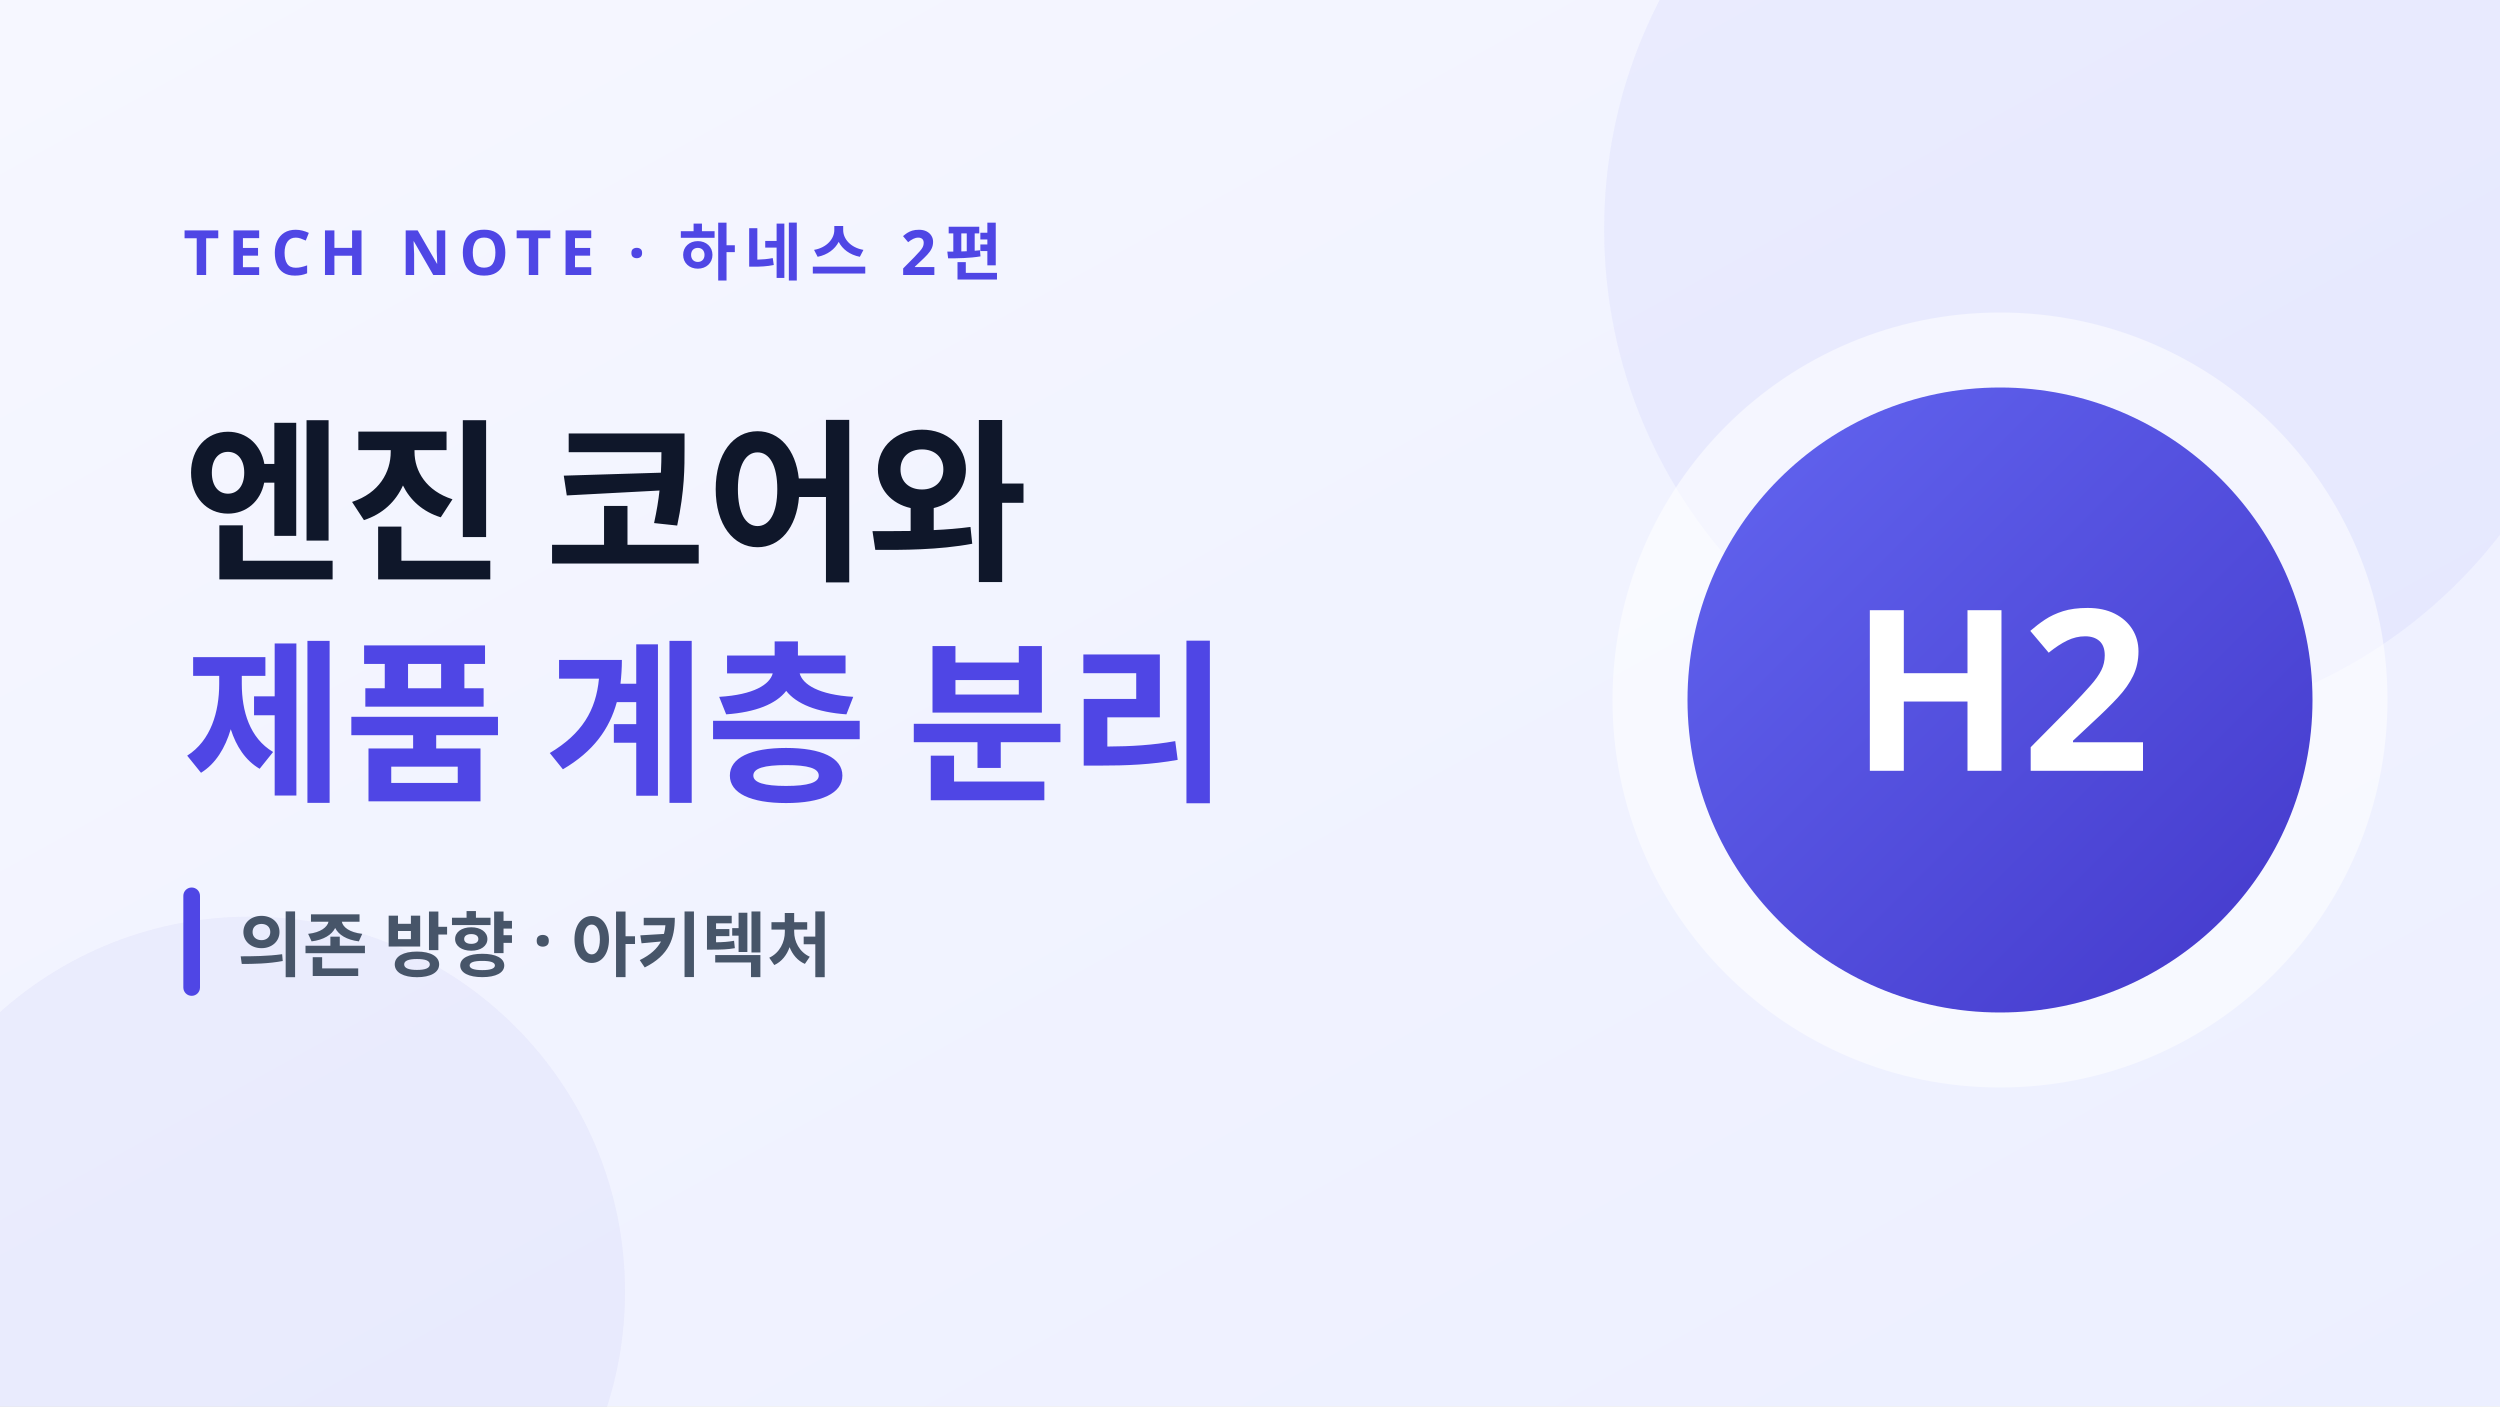
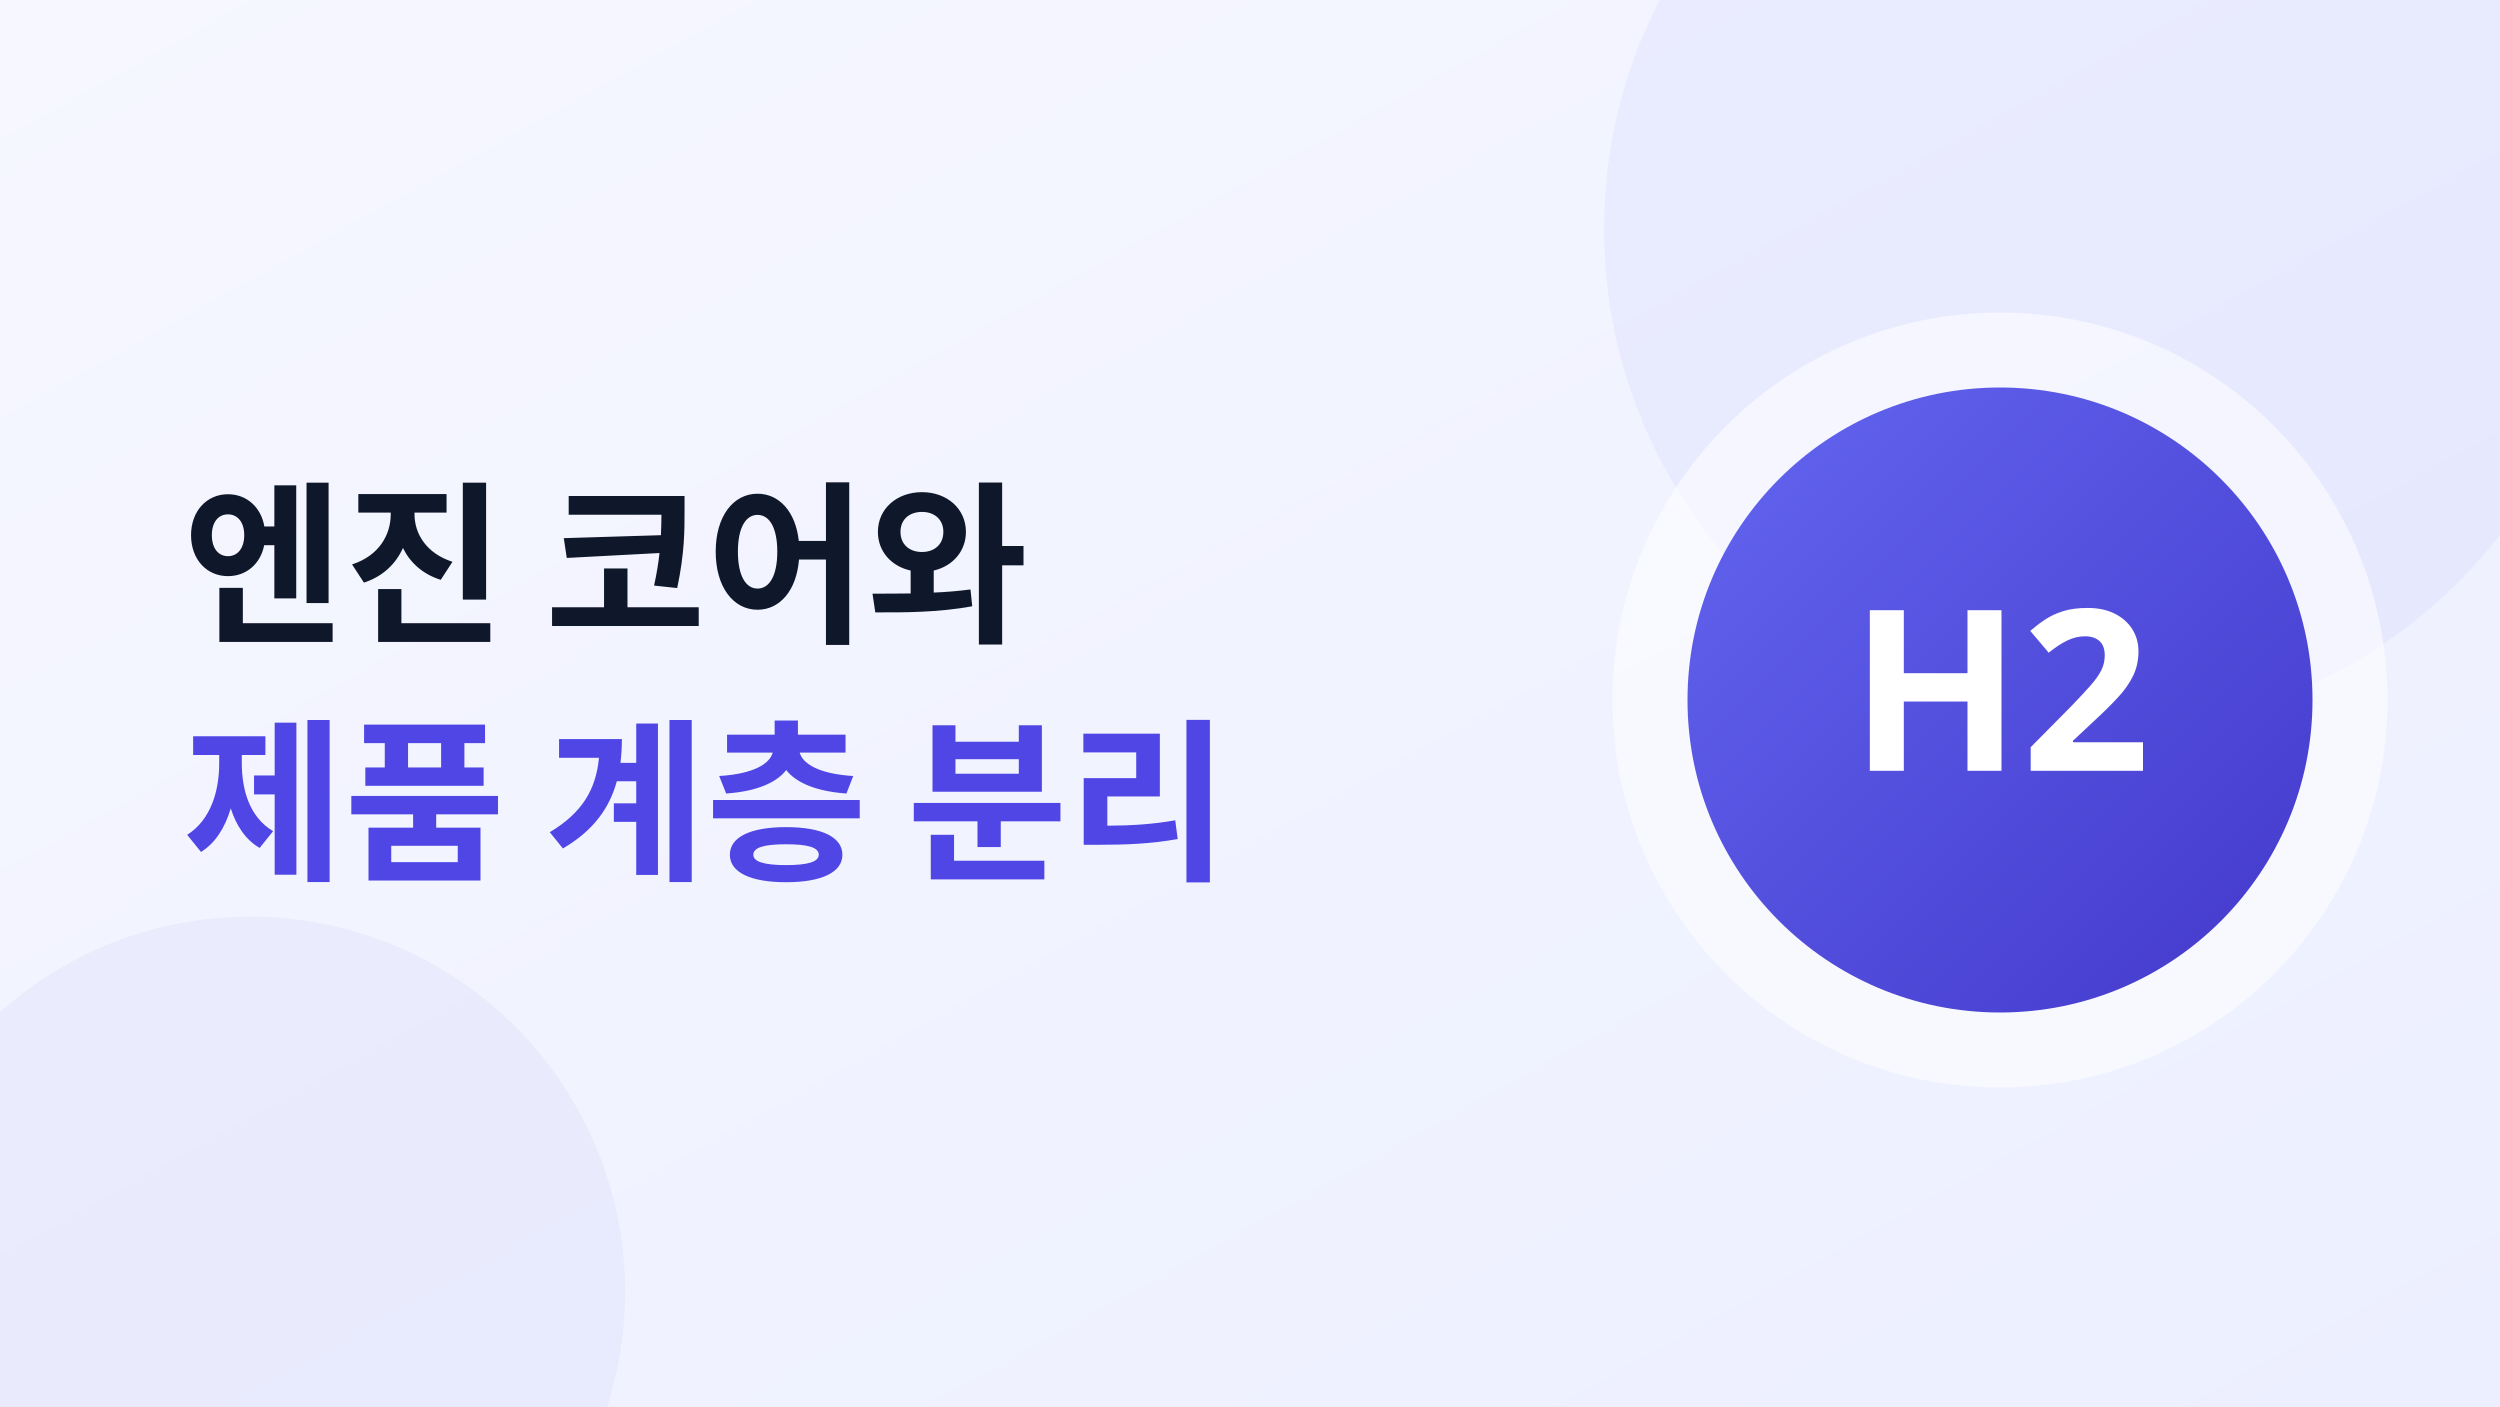
<svg xmlns="http://www.w3.org/2000/svg" viewBox="0 0 1200 675" role="img" aria-label="TECH NOTE · 하네스 2편 — 엔진 코어와 제품 계층 분리">
  <defs>
    <linearGradient id="bg" x1="0" y1="0" x2="1" y2="1">
      <stop offset="0" stop-color="#f6f7ff" />
      <stop offset="1" stop-color="#ecefff" />
    </linearGradient>
    <linearGradient id="badge" x1="0" y1="0" x2="1" y2="1">
      <stop offset="0" stop-color="#6366f1" />
      <stop offset="1" stop-color="#4338ca" />
    </linearGradient>
  </defs>
  <rect width="1200" height="675" fill="url(#bg)" />
  <circle cx="1010" cy="110" r="240" fill="#6366f1" opacity="0.07" />
  <circle cx="120" cy="620" r="180" fill="#4338ca" opacity="0.05" />
-   <text x="88" y="132" font-family="Pretendard,'Pretendard Variable','Malgun Gothic','Apple SD Gothic Neo','Noto Sans KR',sans-serif" font-size="30" font-weight="700" letter-spacing="4" fill="#4f46e5">TECH NOTE · 하네스 2편</text>
-   <text x="88" y="272" font-family="Pretendard,'Pretendard Variable','Malgun Gothic','Apple SD Gothic Neo','Noto Sans KR',sans-serif" font-size="84" font-weight="800" fill="#0f172a">엔진 코어와</text>
-   <text x="88" y="378" font-family="Pretendard,'Pretendard Variable','Malgun Gothic','Apple SD Gothic Neo','Noto Sans KR',sans-serif" font-size="84" font-weight="800" fill="#4f46e5">제품 계층 분리</text>
-   <rect x="88" y="426" width="8" height="52" rx="4" fill="#4f46e5" />
-   <text x="114" y="466" font-family="Pretendard,'Pretendard Variable','Malgun Gothic','Apple SD Gothic Neo','Noto Sans KR',sans-serif" font-size="34" font-weight="600" fill="#475569">의존 방향 · 아키텍처</text>
+   <text x="88" y="302" font-family="Pretendard,'Pretendard Variable','Malgun Gothic','Apple SD Gothic Neo','Noto Sans KR',sans-serif" font-size="84" font-weight="800" fill="#0f172a">엔진 코어와</text>
+   <text x="88" y="416" font-family="Pretendard,'Pretendard Variable','Malgun Gothic','Apple SD Gothic Neo','Noto Sans KR',sans-serif" font-size="84" font-weight="800" fill="#4f46e5">제품 계층 분리</text>
  <circle cx="960" cy="336" r="186" fill="#ffffff" opacity="0.55" />
  <circle cx="960" cy="336" r="150" fill="url(#badge)" />
  <text x="960" y="370" text-anchor="middle" font-family="Pretendard,'Pretendard Variable','Malgun Gothic','Apple SD Gothic Neo','Noto Sans KR',sans-serif" font-size="108" font-weight="800" fill="#ffffff">H2</text>
</svg>
